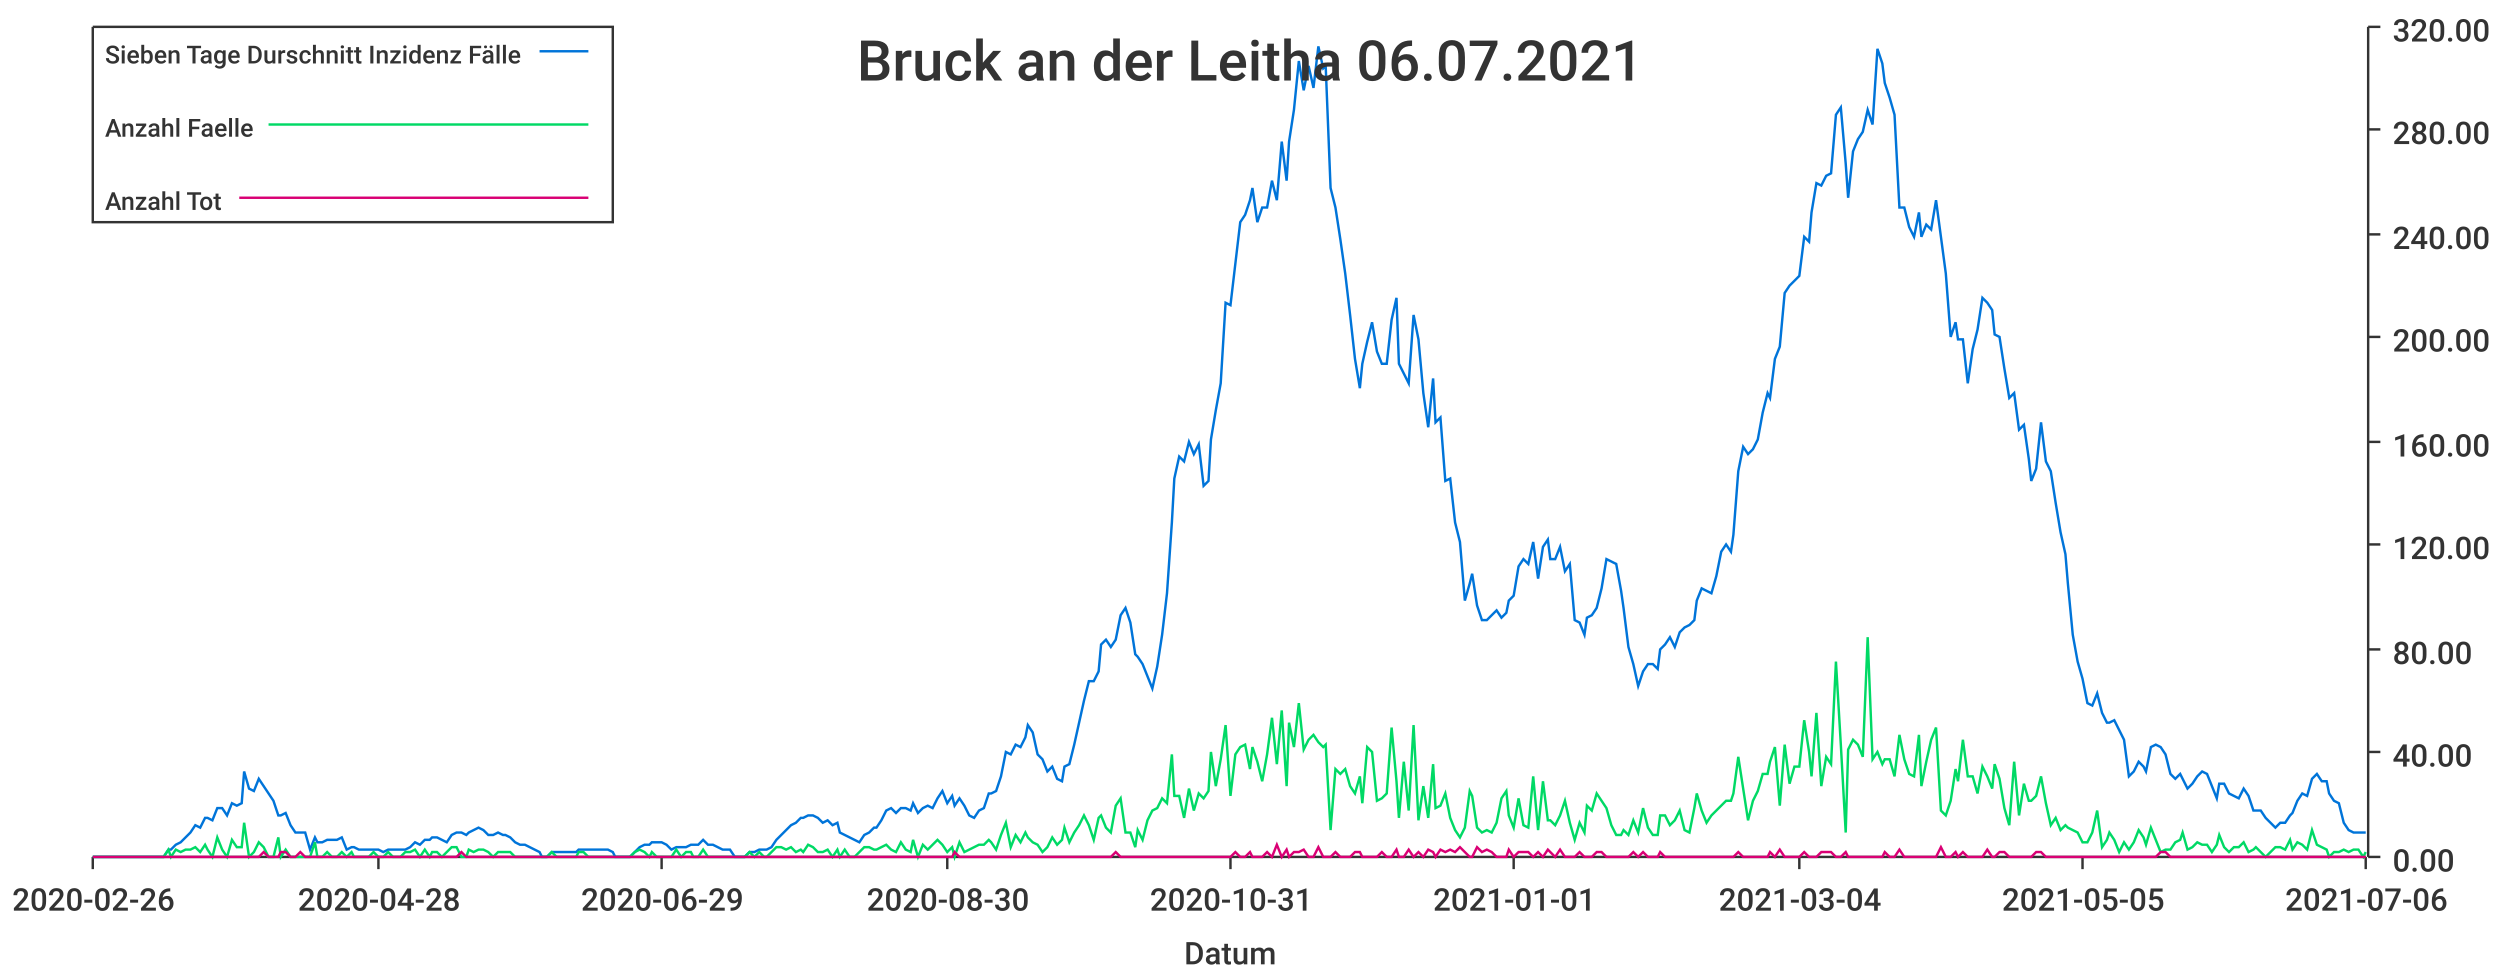
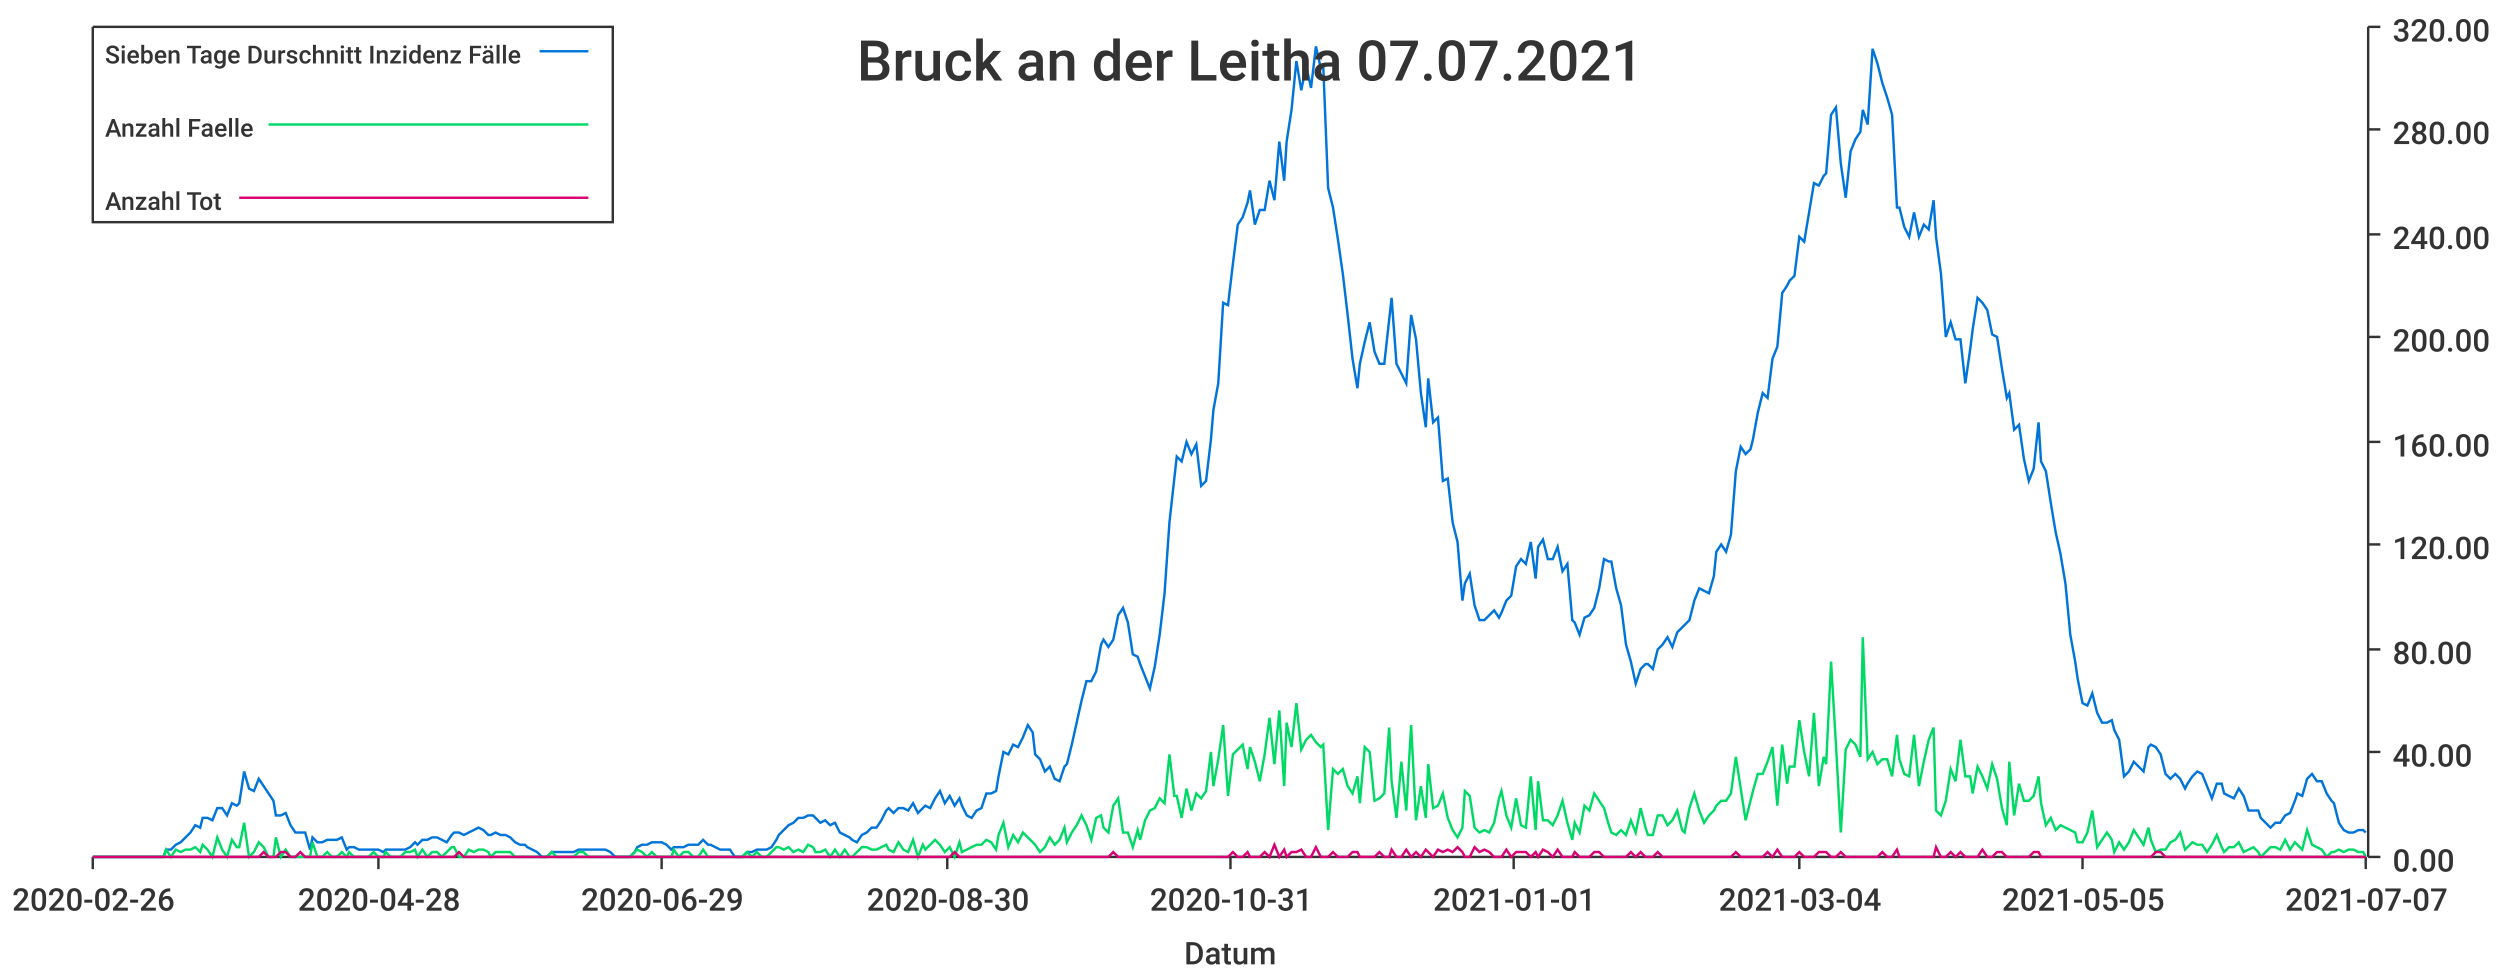
<svg xmlns="http://www.w3.org/2000/svg" width="1024" height="400">\n<path d="M 0 0 L 1024 0 L 1024 400 L 0 400 L 0 0" style="stroke-width:0;stroke:rgba(255,255,255,1.0);fill:rgba(255,255,255,1.0)" />
  <path d="M 38 11 L 969 11 L 969 351 L 38 351 L 38 11" style="stroke-width:0;stroke:rgba(255,255,255,1.0);fill:rgba(255,255,255,1.0)" />
  <path d="M 38 351 L 969 351" style="stroke-width:1;stroke:rgba(51,51,51,1.0);fill:none" />
  <path d="M 38 351 L 38 356" style="stroke-width:1;stroke:rgba(51,51,51,1.0);fill:none" />
  <text x="5" y="373" style="stroke-width:0;stroke:none;fill:rgba(51,51,51,1.0);font-size:12.8px;font-family:'Roboto Medium',sans-serif">2020-02-26</text>
  <path d="M 155 351 L 155 356" style="stroke-width:1;stroke:rgba(51,51,51,1.0);fill:none" />
  <text x="122" y="373" style="stroke-width:0;stroke:none;fill:rgba(51,51,51,1.0);font-size:12.8px;font-family:'Roboto Medium',sans-serif">2020-04-28</text>
  <path d="M 271 351 L 271 356" style="stroke-width:1;stroke:rgba(51,51,51,1.0);fill:none" />
  <text x="238" y="373" style="stroke-width:0;stroke:none;fill:rgba(51,51,51,1.0);font-size:12.8px;font-family:'Roboto Medium',sans-serif">2020-06-29</text>
  <path d="M 388 351 L 388 356" style="stroke-width:1;stroke:rgba(51,51,51,1.0);fill:none" />
  <text x="355" y="373" style="stroke-width:0;stroke:none;fill:rgba(51,51,51,1.0);font-size:12.8px;font-family:'Roboto Medium',sans-serif">2020-08-30</text>
  <path d="M 504 351 L 504 356" style="stroke-width:1;stroke:rgba(51,51,51,1.0);fill:none" />
  <text x="471" y="373" style="stroke-width:0;stroke:none;fill:rgba(51,51,51,1.0);font-size:12.8px;font-family:'Roboto Medium',sans-serif">2020-10-31</text>
  <path d="M 620 351 L 620 356" style="stroke-width:1;stroke:rgba(51,51,51,1.0);fill:none" />
  <text x="587" y="373" style="stroke-width:0;stroke:none;fill:rgba(51,51,51,1.0);font-size:12.8px;font-family:'Roboto Medium',sans-serif">2021-01-01</text>
  <path d="M 737 351 L 737 356" style="stroke-width:1;stroke:rgba(51,51,51,1.0);fill:none" />
  <text x="704" y="373" style="stroke-width:0;stroke:none;fill:rgba(51,51,51,1.0);font-size:12.8px;font-family:'Roboto Medium',sans-serif">2021-03-04</text>
  <path d="M 853 351 L 853 356" style="stroke-width:1;stroke:rgba(51,51,51,1.0);fill:none" />
  <text x="820" y="373" style="stroke-width:0;stroke:none;fill:rgba(51,51,51,1.0);font-size:12.8px;font-family:'Roboto Medium',sans-serif">2021-05-05</text>
  <path d="M 969 351 L 969 356" style="stroke-width:1;stroke:rgba(51,51,51,1.0);fill:none" />
-   <text x="936" y="373" style="stroke-width:0;stroke:none;fill:rgba(51,51,51,1.0);font-size:12.8px;font-family:'Roboto Medium',sans-serif">2021-07-06</text>
+   <text x="936" y="373" style="stroke-width:0;stroke:none;fill:rgba(51,51,51,1.0);font-size:12.8px;font-family:'Roboto Medium',sans-serif">2021-07-07</text>
  <text x="485" y="395" style="stroke-width:0;stroke:none;fill:rgba(51,51,51,1.0);font-size:12.8px;font-family:'Roboto Medium',sans-serif">Datum</text>
  <path d="M 970 351 L 970 11" style="stroke-width:1;stroke:rgba(51,51,51,1.0);fill:none" />
  <path d="M 970 351 L 975 351" style="stroke-width:1;stroke:rgba(51,51,51,1.0);fill:none" />
  <text x="980" y="357" style="stroke-width:0;stroke:none;fill:rgba(51,51,51,1.0);font-size:12.8px;font-family:'Roboto Medium',sans-serif">0.00</text>
  <path d="M 970 308 L 975 308" style="stroke-width:1;stroke:rgba(51,51,51,1.0);fill:none" />
  <text x="980" y="314" style="stroke-width:0;stroke:none;fill:rgba(51,51,51,1.0);font-size:12.8px;font-family:'Roboto Medium',sans-serif">40.00</text>
  <path d="M 970 266 L 975 266" style="stroke-width:1;stroke:rgba(51,51,51,1.0);fill:none" />
  <text x="980" y="272" style="stroke-width:0;stroke:none;fill:rgba(51,51,51,1.0);font-size:12.8px;font-family:'Roboto Medium',sans-serif">80.00</text>
  <path d="M 970 223 L 975 223" style="stroke-width:1;stroke:rgba(51,51,51,1.0);fill:none" />
  <text x="980" y="229" style="stroke-width:0;stroke:none;fill:rgba(51,51,51,1.0);font-size:12.8px;font-family:'Roboto Medium',sans-serif">120.00</text>
  <path d="M 970 181 L 975 181" style="stroke-width:1;stroke:rgba(51,51,51,1.0);fill:none" />
  <text x="980" y="187" style="stroke-width:0;stroke:none;fill:rgba(51,51,51,1.0);font-size:12.8px;font-family:'Roboto Medium',sans-serif">160.00</text>
  <path d="M 970 138 L 975 138" style="stroke-width:1;stroke:rgba(51,51,51,1.0);fill:none" />
  <text x="980" y="144" style="stroke-width:0;stroke:none;fill:rgba(51,51,51,1.0);font-size:12.8px;font-family:'Roboto Medium',sans-serif">200.00</text>
  <path d="M 970 96 L 975 96" style="stroke-width:1;stroke:rgba(51,51,51,1.0);fill:none" />
  <text x="980" y="102" style="stroke-width:0;stroke:none;fill:rgba(51,51,51,1.0);font-size:12.8px;font-family:'Roboto Medium',sans-serif">240.00</text>
  <path d="M 970 53 L 975 53" style="stroke-width:1;stroke:rgba(51,51,51,1.0);fill:none" />
  <text x="980" y="59" style="stroke-width:0;stroke:none;fill:rgba(51,51,51,1.0);font-size:12.8px;font-family:'Roboto Medium',sans-serif">280.00</text>
  <path d="M 970 11 L 975 11" style="stroke-width:1;stroke:rgba(51,51,51,1.0);fill:none" />
  <text x="980" y="17" style="stroke-width:0;stroke:none;fill:rgba(51,51,51,1.0);font-size:12.8px;font-family:'Roboto Medium',sans-serif">320.00</text>
-   <path d="M 38 351 L 40 351 L 42 351 L 44 351 L 46 351 L 48 351 L 50 351 L 52 351 L 54 351 L 55 351 L 57 351 L 59 351 L 61 351 L 63 351 L 65 351 L 67 351 L 69 348 L 70 348 L 72 346 L 74 345 L 76 343 L 78 341 L 80 338 L 82 339 L 84 335 L 85 335 L 87 336 L 89 331 L 91 331 L 93 334 L 95 329 L 97 330 L 99 329 L 100 316 L 102 323 L 104 324 L 106 319 L 108 322 L 110 325 L 112 328 L 114 334 L 115 334 L 117 333 L 119 338 L 121 341 L 123 341 L 125 341 L 127 348 L 129 343 L 130 345 L 132 345 L 134 344 L 136 344 L 138 344 L 140 343 L 142 348 L 144 347 L 145 347 L 147 348 L 149 348 L 151 348 L 153 348 L 155 348 L 157 349 L 159 348 L 161 348 L 162 348 L 164 348 L 166 348 L 168 347 L 170 345 L 172 346 L 174 344 L 176 344 L 177 343 L 179 343 L 181 344 L 183 345 L 185 342 L 187 341 L 189 341 L 191 342 L 192 341 L 194 340 L 196 339 L 198 340 L 200 342 L 202 342 L 204 341 L 206 342 L 207 342 L 209 343 L 211 345 L 213 346 L 215 346 L 217 347 L 219 348 L 221 349 L 222 351 L 224 351 L 226 349 L 228 349 L 230 349 L 232 349 L 234 349 L 236 349 L 237 348 L 239 348 L 241 348 L 243 348 L 245 348 L 247 348 L 249 348 L 251 349 L 252 351 L 254 351 L 256 351 L 258 351 L 260 349 L 262 347 L 264 346 L 266 346 L 267 345 L 269 345 L 271 345 L 273 346 L 275 348 L 277 347 L 279 347 L 281 347 L 283 346 L 284 346 L 286 346 L 288 344 L 290 346 L 292 346 L 294 347 L 296 348 L 298 348 L 299 348 L 301 351 L 303 351 L 305 351 L 307 349 L 309 349 L 311 348 L 313 348 L 314 348 L 316 347 L 318 344 L 320 342 L 322 340 L 324 338 L 326 337 L 328 335 L 329 335 L 331 334 L 333 334 L 335 335 L 337 337 L 339 336 L 341 338 L 343 337 L 344 341 L 346 342 L 348 343 L 350 344 L 352 345 L 354 342 L 356 341 L 358 339 L 359 339 L 361 336 L 363 332 L 365 331 L 367 333 L 369 331 L 371 331 L 373 332 L 374 329 L 376 333 L 378 331 L 380 330 L 382 331 L 384 327 L 386 324 L 388 329 L 390 326 L 391 330 L 393 327 L 395 330 L 397 334 L 399 335 L 401 332 L 403 331 L 405 325 L 406 325 L 408 324 L 410 318 L 412 308 L 414 309 L 416 305 L 418 306 L 420 302 L 421 297 L 423 300 L 425 309 L 427 311 L 429 316 L 431 314 L 433 319 L 435 320 L 436 314 L 438 313 L 440 305 L 442 296 L 444 287 L 446 279 L 448 279 L 450 275 L 451 264 L 453 262 L 455 265 L 457 262 L 459 252 L 461 249 L 463 255 L 465 268 L 466 269 L 468 272 L 470 277 L 472 282 L 474 273 L 476 260 L 478 243 L 480 214 L 481 196 L 483 187 L 485 189 L 487 181 L 489 186 L 491 182 L 493 199 L 495 197 L 496 180 L 498 168 L 500 157 L 502 124 L 504 125 L 506 108 L 508 91 L 510 88 L 512 82 L 513 77 L 515 91 L 517 85 L 519 85 L 521 74 L 523 82 L 525 58 L 527 74 L 528 58 L 530 45 L 532 25 L 534 37 L 536 27 L 538 36 L 540 19 L 542 28 L 543 27 L 545 77 L 547 85 L 549 98 L 551 112 L 553 129 L 555 147 L 557 159 L 558 149 L 560 140 L 562 132 L 564 144 L 566 149 L 568 149 L 570 131 L 572 122 L 573 149 L 575 153 L 577 157 L 579 129 L 581 139 L 583 161 L 585 175 L 587 155 L 588 173 L 590 171 L 592 197 L 594 196 L 596 214 L 598 222 L 600 246 L 602 239 L 603 235 L 605 248 L 607 254 L 609 254 L 611 252 L 613 250 L 615 253 L 617 251 L 618 246 L 620 244 L 622 232 L 624 229 L 626 231 L 628 222 L 630 237 L 632 224 L 634 221 L 635 229 L 637 229 L 639 224 L 641 234 L 643 231 L 645 254 L 647 255 L 649 260 L 650 253 L 652 252 L 654 249 L 656 241 L 658 229 L 660 230 L 662 231 L 664 242 L 665 249 L 667 265 L 669 272 L 671 281 L 673 275 L 675 272 L 677 272 L 679 274 L 680 266 L 682 264 L 684 261 L 686 265 L 688 259 L 690 257 L 692 256 L 694 254 L 695 246 L 697 241 L 699 242 L 701 243 L 703 236 L 705 226 L 707 223 L 709 226 L 710 219 L 712 193 L 714 183 L 716 186 L 718 184 L 720 180 L 722 169 L 724 161 L 725 163 L 727 147 L 729 142 L 731 120 L 733 117 L 735 115 L 737 113 L 739 97 L 741 99 L 742 87 L 744 75 L 746 76 L 748 72 L 750 71 L 752 47 L 754 44 L 756 67 L 757 81 L 759 62 L 761 57 L 763 54 L 765 45 L 767 51 L 769 20 L 771 26 L 772 34 L 774 40 L 776 47 L 778 85 L 780 85 L 782 93 L 784 97 L 786 87 L 787 97 L 789 92 L 791 94 L 793 82 L 795 97 L 797 112 L 799 138 L 801 132 L 802 139 L 804 139 L 806 157 L 808 143 L 810 135 L 812 122 L 814 124 L 816 127 L 817 137 L 819 138 L 821 151 L 823 163 L 825 161 L 827 176 L 829 174 L 831 188 L 832 197 L 834 192 L 836 173 L 838 189 L 840 193 L 842 206 L 844 218 L 846 227 L 847 239 L 849 260 L 851 271 L 853 278 L 855 288 L 857 289 L 859 284 L 861 292 L 863 296 L 864 296 L 866 295 L 868 299 L 870 303 L 872 318 L 874 316 L 876 312 L 878 314 L 879 316 L 881 306 L 883 305 L 885 306 L 887 309 L 889 317 L 891 319 L 893 317 L 894 319 L 896 323 L 898 321 L 900 318 L 902 316 L 904 317 L 906 322 L 908 327 L 909 321 L 911 321 L 913 325 L 915 326 L 917 327 L 919 323 L 921 326 L 923 332 L 924 332 L 926 332 L 928 335 L 930 337 L 932 339 L 934 337 L 936 337 L 938 334 L 939 333 L 941 328 L 943 325 L 945 326 L 947 319 L 949 317 L 951 320 L 953 320 L 954 325 L 956 328 L 958 329 L 960 337 L 962 340 L 964 341 L 966 341 L 968 341 L 969 341" style="stroke-width:1;stroke:rgba(0,116,217,1.0);fill:none" />
-   <path d="M 38 351 L 40 351 L 42 351 L 44 351 L 46 351 L 48 351 L 50 351 L 52 351 L 54 351 L 55 351 L 57 351 L 59 351 L 61 351 L 63 351 L 65 351 L 67 351 L 69 348 L 70 351 L 72 348 L 74 349 L 76 348 L 78 348 L 80 347 L 82 349 L 84 346 L 85 348 L 87 351 L 89 343 L 91 348 L 93 351 L 95 344 L 97 347 L 99 347 L 100 337 L 102 351 L 104 349 L 106 345 L 108 347 L 110 351 L 112 351 L 114 343 L 115 351 L 117 348 L 119 351 L 121 351 L 123 351 L 125 351 L 127 351 L 129 345 L 130 351 L 132 351 L 134 349 L 136 351 L 138 351 L 140 349 L 142 351 L 144 349 L 145 351 L 147 351 L 149 351 L 151 351 L 153 349 L 155 351 L 157 351 L 159 349 L 161 351 L 162 351 L 164 351 L 166 349 L 168 349 L 170 348 L 172 351 L 174 348 L 176 351 L 177 349 L 179 349 L 181 351 L 183 349 L 185 347 L 187 347 L 189 351 L 191 351 L 192 348 L 194 349 L 196 348 L 198 348 L 200 349 L 202 351 L 204 349 L 206 349 L 207 349 L 209 349 L 211 351 L 213 351 L 215 351 L 217 351 L 219 351 L 221 351 L 222 351 L 224 351 L 226 349 L 228 351 L 230 351 L 232 351 L 234 351 L 236 351 L 237 349 L 239 349 L 241 351 L 243 351 L 245 351 L 247 351 L 249 351 L 251 351 L 252 351 L 254 351 L 256 351 L 258 351 L 260 349 L 262 348 L 264 349 L 266 351 L 267 349 L 269 351 L 271 351 L 273 351 L 275 351 L 277 348 L 279 351 L 281 349 L 283 349 L 284 351 L 286 351 L 288 348 L 290 351 L 292 351 L 294 351 L 296 351 L 298 351 L 299 351 L 301 351 L 303 351 L 305 351 L 307 349 L 309 351 L 311 349 L 313 351 L 314 351 L 316 349 L 318 347 L 320 347 L 322 348 L 324 347 L 326 349 L 328 348 L 329 349 L 331 346 L 333 347 L 335 349 L 337 349 L 339 348 L 341 351 L 343 348 L 344 351 L 346 348 L 348 351 L 350 351 L 352 349 L 354 347 L 356 347 L 358 348 L 359 348 L 361 347 L 363 346 L 365 348 L 367 349 L 369 345 L 371 348 L 373 349 L 374 344 L 376 351 L 378 346 L 380 348 L 382 346 L 384 344 L 386 346 L 388 349 L 390 347 L 391 351 L 393 345 L 395 349 L 397 348 L 399 347 L 401 346 L 403 346 L 405 344 L 406 345 L 408 348 L 410 342 L 412 337 L 414 347 L 416 342 L 418 345 L 420 341 L 421 343 L 423 345 L 425 346 L 427 349 L 429 347 L 431 343 L 433 346 L 435 344 L 436 339 L 438 345 L 440 341 L 442 338 L 444 334 L 446 338 L 448 344 L 450 335 L 451 334 L 453 339 L 455 341 L 457 330 L 459 327 L 461 341 L 463 341 L 465 347 L 466 340 L 468 344 L 470 336 L 472 332 L 474 331 L 476 327 L 478 329 L 480 309 L 481 326 L 483 326 L 485 335 L 487 323 L 489 332 L 491 325 L 493 327 L 495 324 L 496 308 L 498 322 L 500 311 L 502 297 L 504 326 L 506 309 L 508 306 L 510 305 L 512 315 L 513 306 L 515 312 L 517 320 L 519 309 L 521 294 L 523 313 L 525 291 L 527 322 L 528 296 L 530 306 L 532 288 L 534 307 L 536 303 L 538 301 L 540 304 L 542 306 L 543 305 L 545 340 L 547 315 L 549 317 L 551 315 L 553 322 L 555 325 L 557 318 L 558 329 L 560 306 L 562 308 L 564 328 L 566 327 L 568 325 L 570 298 L 572 320 L 573 335 L 575 312 L 577 332 L 579 297 L 581 336 L 583 322 L 585 335 L 587 313 L 588 331 L 590 330 L 592 325 L 594 335 L 596 340 L 598 343 L 600 339 L 602 324 L 603 326 L 605 339 L 607 341 L 609 340 L 611 341 L 613 337 L 615 327 L 617 324 L 618 334 L 620 339 L 622 327 L 624 338 L 626 339 L 628 318 L 630 340 L 632 320 L 634 336 L 635 336 L 637 338 L 639 334 L 641 328 L 643 337 L 645 344 L 647 337 L 649 341 L 650 330 L 652 332 L 654 325 L 656 328 L 658 331 L 660 338 L 662 342 L 664 342 L 665 340 L 667 342 L 669 336 L 671 341 L 673 331 L 675 339 L 677 342 L 679 342 L 680 334 L 682 334 L 684 338 L 686 336 L 688 332 L 690 340 L 692 341 L 694 331 L 695 325 L 697 332 L 699 337 L 701 334 L 703 332 L 705 330 L 707 328 L 709 328 L 710 325 L 712 310 L 714 323 L 716 336 L 718 328 L 720 324 L 722 317 L 724 317 L 725 312 L 727 306 L 729 330 L 731 305 L 733 321 L 735 314 L 737 314 L 739 295 L 741 308 L 742 318 L 744 292 L 746 322 L 748 310 L 750 313 L 752 271 L 754 305 L 756 341 L 757 307 L 759 303 L 761 305 L 763 310 L 765 261 L 767 311 L 769 308 L 771 313 L 772 311 L 774 311 L 776 318 L 778 301 L 780 311 L 782 317 L 784 318 L 786 301 L 787 322 L 789 312 L 791 303 L 793 298 L 795 332 L 797 334 L 799 328 L 801 315 L 802 320 L 804 303 L 806 318 L 808 318 L 810 325 L 812 314 L 814 318 L 816 323 L 817 313 L 819 319 L 821 331 L 823 338 L 825 312 L 827 334 L 829 321 L 831 328 L 832 328 L 834 326 L 836 318 L 838 329 L 840 338 L 842 335 L 844 340 L 846 338 L 847 339 L 849 340 L 851 341 L 853 345 L 855 345 L 857 341 L 859 332 L 861 347 L 863 344 L 864 341 L 866 344 L 868 349 L 870 345 L 872 348 L 874 345 L 876 340 L 878 343 L 879 346 L 881 339 L 883 344 L 885 349 L 887 348 L 889 348 L 891 345 L 893 344 L 894 341 L 896 348 L 898 347 L 900 345 L 902 346 L 904 346 L 906 349 L 908 346 L 909 342 L 911 347 L 913 349 L 915 347 L 917 347 L 919 345 L 921 349 L 923 348 L 924 347 L 926 349 L 928 351 L 930 349 L 932 347 L 934 347 L 936 348 L 938 344 L 939 348 L 941 345 L 943 346 L 945 348 L 947 340 L 949 346 L 951 347 L 953 348 L 954 351 L 956 349 L 958 349 L 960 348 L 962 349 L 964 348 L 966 348 L 968 351 L 969 349" style="stroke-width:1;stroke:rgba(0,217,101,1.0);fill:none" />
-   <path d="M 38 351 L 40 351 L 42 351 L 44 351 L 46 351 L 48 351 L 50 351 L 52 351 L 54 351 L 55 351 L 57 351 L 59 351 L 61 351 L 63 351 L 65 351 L 67 351 L 69 351 L 70 351 L 72 351 L 74 351 L 76 351 L 78 351 L 80 351 L 82 351 L 84 351 L 85 351 L 87 351 L 89 351 L 91 351 L 93 351 L 95 351 L 97 351 L 99 351 L 100 351 L 102 351 L 104 351 L 106 351 L 108 349 L 110 351 L 112 351 L 114 351 L 115 349 L 117 349 L 119 351 L 121 351 L 123 349 L 125 351 L 127 351 L 129 351 L 130 351 L 132 351 L 134 351 L 136 351 L 138 351 L 140 351 L 142 351 L 144 351 L 145 351 L 147 351 L 149 351 L 151 351 L 153 351 L 155 351 L 157 351 L 159 351 L 161 351 L 162 351 L 164 351 L 166 351 L 168 351 L 170 351 L 172 351 L 174 351 L 176 351 L 177 351 L 179 351 L 181 351 L 183 351 L 185 351 L 187 351 L 189 349 L 191 351 L 192 351 L 194 351 L 196 351 L 198 351 L 200 351 L 202 351 L 204 351 L 206 351 L 207 351 L 209 351 L 211 351 L 213 351 L 215 351 L 217 351 L 219 351 L 221 351 L 222 351 L 224 351 L 226 351 L 228 351 L 230 351 L 232 351 L 234 351 L 236 351 L 237 351 L 239 351 L 241 351 L 243 351 L 245 351 L 247 351 L 249 351 L 251 351 L 252 351 L 254 351 L 256 351 L 258 351 L 260 351 L 262 351 L 264 351 L 266 351 L 267 351 L 269 351 L 271 351 L 273 351 L 275 351 L 277 351 L 279 351 L 281 351 L 283 351 L 284 351 L 286 351 L 288 351 L 290 351 L 292 351 L 294 351 L 296 351 L 298 351 L 299 351 L 301 351 L 303 351 L 305 351 L 307 351 L 309 351 L 311 351 L 313 351 L 314 351 L 316 351 L 318 351 L 320 351 L 322 351 L 324 351 L 326 351 L 328 351 L 329 351 L 331 351 L 333 351 L 335 351 L 337 351 L 339 351 L 341 351 L 343 351 L 344 351 L 346 351 L 348 351 L 350 351 L 352 351 L 354 351 L 356 351 L 358 351 L 359 351 L 361 351 L 363 351 L 365 351 L 367 351 L 369 351 L 371 351 L 373 351 L 374 351 L 376 351 L 378 351 L 380 351 L 382 351 L 384 351 L 386 351 L 388 351 L 390 351 L 391 349 L 393 351 L 395 351 L 397 351 L 399 351 L 401 351 L 403 351 L 405 351 L 406 351 L 408 351 L 410 351 L 412 351 L 414 351 L 416 351 L 418 351 L 420 351 L 421 351 L 423 351 L 425 351 L 427 351 L 429 351 L 431 351 L 433 351 L 435 351 L 436 351 L 438 351 L 440 351 L 442 351 L 444 351 L 446 351 L 448 351 L 450 351 L 451 351 L 453 351 L 455 351 L 457 349 L 459 351 L 461 351 L 463 351 L 465 351 L 466 351 L 468 351 L 470 351 L 472 351 L 474 351 L 476 351 L 478 351 L 480 351 L 481 351 L 483 351 L 485 351 L 487 351 L 489 351 L 491 351 L 493 351 L 495 351 L 496 351 L 498 351 L 500 351 L 502 351 L 504 351 L 506 349 L 508 351 L 510 351 L 512 349 L 513 351 L 515 351 L 517 351 L 519 349 L 521 351 L 523 346 L 525 351 L 527 348 L 528 351 L 530 349 L 532 349 L 534 348 L 536 351 L 538 351 L 540 347 L 542 351 L 543 351 L 545 351 L 547 349 L 549 351 L 551 351 L 553 351 L 555 349 L 557 349 L 558 351 L 560 351 L 562 351 L 564 351 L 566 349 L 568 351 L 570 351 L 572 348 L 573 351 L 575 351 L 577 348 L 579 351 L 581 349 L 583 351 L 585 348 L 587 349 L 588 351 L 590 348 L 592 349 L 594 348 L 596 349 L 598 347 L 600 349 L 602 351 L 603 351 L 605 347 L 607 349 L 609 348 L 611 349 L 613 351 L 615 351 L 617 351 L 618 348 L 620 351 L 622 349 L 624 349 L 626 349 L 628 351 L 630 349 L 632 351 L 634 348 L 635 349 L 637 351 L 639 348 L 641 351 L 643 351 L 645 351 L 647 349 L 649 351 L 650 351 L 652 351 L 654 349 L 656 349 L 658 351 L 660 351 L 662 351 L 664 351 L 665 351 L 667 351 L 669 349 L 671 351 L 673 349 L 675 351 L 677 351 L 679 351 L 680 349 L 682 351 L 684 351 L 686 351 L 688 351 L 690 351 L 692 351 L 694 351 L 695 351 L 697 351 L 699 351 L 701 351 L 703 351 L 705 351 L 707 351 L 709 351 L 710 351 L 712 349 L 714 351 L 716 351 L 718 351 L 720 351 L 722 351 L 724 351 L 725 349 L 727 351 L 729 348 L 731 351 L 733 351 L 735 351 L 737 351 L 739 349 L 741 351 L 742 351 L 744 351 L 746 349 L 748 349 L 750 349 L 752 351 L 754 351 L 756 349 L 757 351 L 759 351 L 761 351 L 763 351 L 765 351 L 767 351 L 769 351 L 771 351 L 772 349 L 774 351 L 776 351 L 778 348 L 780 351 L 782 351 L 784 351 L 786 351 L 787 351 L 789 351 L 791 351 L 793 351 L 795 347 L 797 351 L 799 351 L 801 349 L 802 351 L 804 349 L 806 351 L 808 351 L 810 351 L 812 351 L 814 348 L 816 351 L 817 351 L 819 349 L 821 349 L 823 351 L 825 351 L 827 351 L 829 351 L 831 351 L 832 351 L 834 349 L 836 349 L 838 351 L 840 351 L 842 351 L 844 351 L 846 351 L 847 351 L 849 351 L 851 351 L 853 351 L 855 351 L 857 351 L 859 351 L 861 351 L 863 351 L 864 351 L 866 351 L 868 351 L 870 351 L 872 351 L 874 351 L 876 351 L 878 351 L 879 351 L 881 351 L 883 351 L 885 349 L 887 349 L 889 351 L 891 351 L 893 351 L 894 351 L 896 351 L 898 351 L 900 351 L 902 351 L 904 351 L 906 351 L 908 351 L 909 351 L 911 351 L 913 351 L 915 351 L 917 351 L 919 351 L 921 351 L 923 351 L 924 351 L 926 351 L 928 351 L 930 351 L 932 351 L 934 351 L 936 351 L 938 351 L 939 351 L 941 351 L 943 351 L 945 351 L 947 351 L 949 351 L 951 351 L 953 351 L 954 351 L 956 351 L 958 351 L 960 351 L 962 351 L 964 351 L 966 351 L 968 351 L 969 351" style="stroke-width:1;stroke:rgba(217,0,116,1.0);fill:none" />
-   <text x="351" y="33" style="stroke-width:0;stroke:none;fill:rgba(51,51,51,1.0);font-size:23.0px;font-family:'Roboto Medium',sans-serif">Bruck an der Leitha 06.07.2021</text>
+   <path d="M 38 351 L 40 351 L 42 351 L 44 351 L 46 351 L 48 351 L 50 351 L 52 351 L 53 351 L 55 351 L 57 351 L 59 351 L 61 351 L 63 351 L 65 351 L 67 351 L 68 348 L 70 348 L 72 346 L 74 345 L 76 343 L 78 341 L 80 338 L 82 339 L 83 335 L 85 335 L 87 336 L 89 331 L 91 331 L 93 334 L 95 329 L 97 330 L 98 329 L 100 316 L 102 323 L 104 324 L 106 319 L 108 322 L 110 325 L 112 328 L 113 334 L 115 334 L 117 333 L 119 338 L 121 341 L 123 341 L 125 341 L 127 348 L 128 343 L 130 345 L 132 345 L 134 344 L 136 344 L 138 344 L 140 343 L 142 348 L 143 347 L 145 347 L 147 348 L 149 348 L 151 348 L 153 348 L 155 348 L 157 349 L 158 348 L 160 348 L 162 348 L 164 348 L 166 348 L 168 347 L 170 345 L 171 346 L 173 344 L 175 344 L 177 343 L 179 343 L 181 344 L 183 345 L 185 342 L 186 341 L 188 341 L 190 342 L 192 341 L 194 340 L 196 339 L 198 340 L 200 342 L 201 342 L 203 341 L 205 342 L 207 342 L 209 343 L 211 345 L 213 346 L 215 346 L 216 347 L 218 348 L 220 349 L 222 351 L 224 351 L 226 349 L 228 349 L 230 349 L 231 349 L 233 349 L 235 349 L 237 348 L 239 348 L 241 348 L 243 348 L 245 348 L 246 348 L 248 348 L 250 349 L 252 351 L 254 351 L 256 351 L 258 351 L 260 349 L 261 347 L 263 346 L 265 346 L 267 345 L 269 345 L 271 345 L 273 346 L 275 348 L 276 347 L 278 347 L 280 347 L 282 346 L 284 346 L 286 346 L 288 344 L 290 346 L 291 346 L 293 347 L 295 348 L 297 348 L 299 348 L 301 351 L 303 351 L 304 351 L 306 349 L 308 349 L 310 348 L 312 348 L 314 348 L 316 347 L 318 344 L 319 342 L 321 340 L 323 338 L 325 337 L 327 335 L 329 335 L 331 334 L 333 334 L 334 335 L 336 337 L 338 336 L 340 338 L 342 337 L 344 341 L 346 342 L 348 343 L 349 344 L 351 345 L 353 342 L 355 341 L 357 339 L 359 339 L 361 336 L 363 332 L 364 331 L 366 333 L 368 331 L 370 331 L 372 332 L 374 329 L 376 333 L 378 331 L 379 330 L 381 331 L 383 327 L 385 324 L 387 329 L 389 326 L 391 330 L 393 327 L 394 330 L 396 334 L 398 335 L 400 332 L 402 331 L 404 325 L 406 325 L 408 324 L 409 318 L 411 308 L 413 309 L 415 305 L 417 306 L 419 302 L 421 297 L 423 300 L 424 309 L 426 311 L 428 316 L 430 314 L 432 319 L 434 320 L 436 314 L 437 313 L 439 305 L 441 296 L 443 287 L 445 279 L 447 279 L 449 275 L 451 264 L 452 262 L 454 265 L 456 262 L 458 252 L 460 249 L 462 255 L 464 268 L 466 269 L 467 272 L 469 277 L 471 282 L 473 273 L 475 260 L 477 243 L 479 214 L 481 196 L 482 187 L 484 189 L 486 181 L 488 186 L 490 182 L 492 199 L 494 197 L 496 180 L 497 168 L 499 157 L 501 124 L 503 125 L 505 108 L 507 92 L 509 89 L 511 83 L 512 78 L 514 92 L 516 86 L 518 86 L 520 74 L 522 82 L 524 58 L 526 74 L 527 58 L 529 45 L 531 25 L 533 37 L 535 27 L 537 36 L 539 19 L 541 28 L 542 27 L 544 77 L 546 85 L 548 98 L 550 112 L 552 129 L 554 147 L 556 159 L 557 149 L 559 140 L 561 132 L 563 144 L 565 149 L 567 149 L 569 131 L 570 122 L 572 149 L 574 153 L 576 157 L 578 129 L 580 139 L 582 161 L 584 175 L 585 155 L 587 173 L 589 171 L 591 197 L 593 196 L 595 214 L 597 222 L 599 246 L 600 239 L 602 235 L 604 248 L 606 254 L 608 254 L 610 252 L 612 250 L 614 253 L 615 251 L 617 246 L 619 244 L 621 232 L 623 229 L 625 231 L 627 222 L 629 237 L 630 224 L 632 221 L 634 229 L 636 229 L 638 224 L 640 234 L 642 231 L 644 254 L 645 255 L 647 260 L 649 253 L 651 252 L 653 249 L 655 241 L 657 229 L 659 230 L 660 230 L 662 241 L 664 248 L 666 264 L 668 271 L 670 280 L 672 274 L 674 272 L 675 272 L 677 274 L 679 266 L 681 264 L 683 261 L 685 265 L 687 259 L 689 257 L 690 256 L 692 254 L 694 246 L 696 241 L 698 242 L 700 243 L 702 236 L 703 226 L 705 223 L 707 226 L 709 219 L 711 193 L 713 183 L 715 186 L 717 184 L 718 180 L 720 169 L 722 161 L 724 163 L 726 147 L 728 142 L 730 120 L 732 117 L 733 115 L 735 113 L 737 97 L 739 99 L 741 87 L 743 75 L 745 76 L 747 72 L 748 71 L 750 47 L 752 44 L 754 67 L 756 81 L 758 62 L 760 57 L 762 54 L 763 45 L 765 51 L 767 20 L 769 26 L 771 34 L 773 40 L 775 47 L 777 85 L 778 85 L 780 93 L 782 97 L 784 87 L 786 97 L 788 92 L 790 94 L 792 82 L 793 97 L 795 112 L 797 138 L 799 132 L 801 139 L 803 139 L 805 157 L 807 143 L 808 135 L 810 122 L 812 124 L 814 127 L 816 137 L 818 138 L 820 151 L 822 163 L 823 161 L 825 176 L 827 174 L 829 188 L 831 197 L 833 192 L 835 173 L 836 189 L 838 193 L 840 206 L 842 218 L 844 227 L 846 239 L 848 260 L 850 271 L 851 278 L 853 288 L 855 289 L 857 284 L 859 292 L 861 296 L 863 296 L 865 295 L 866 299 L 868 303 L 870 318 L 872 316 L 874 312 L 876 314 L 878 316 L 880 306 L 881 305 L 883 306 L 885 309 L 887 317 L 889 319 L 891 317 L 893 319 L 895 323 L 896 321 L 898 318 L 900 316 L 902 317 L 904 322 L 906 327 L 908 321 L 910 321 L 911 325 L 913 326 L 915 327 L 917 323 L 919 326 L 921 332 L 923 332 L 925 332 L 926 335 L 928 337 L 930 339 L 932 337 L 934 337 L 936 334 L 938 333 L 940 328 L 941 325 L 943 326 L 945 319 L 947 317 L 949 320 L 951 320 L 953 325 L 955 328 L 956 329 L 958 337 L 960 340 L 962 341 L 964 341 L 966 340 L 968 340 L 969 341" style="stroke-width:1;stroke:rgba(0,116,217,1.0);fill:none" />
+   <path d="M 38 351 L 40 351 L 42 351 L 44 351 L 46 351 L 48 351 L 50 351 L 52 351 L 53 351 L 55 351 L 57 351 L 59 351 L 61 351 L 63 351 L 65 351 L 67 351 L 68 348 L 70 351 L 72 348 L 74 349 L 76 348 L 78 348 L 80 347 L 82 349 L 83 346 L 85 348 L 87 351 L 89 343 L 91 348 L 93 351 L 95 344 L 97 347 L 98 347 L 100 337 L 102 351 L 104 349 L 106 345 L 108 347 L 110 351 L 112 351 L 113 343 L 115 351 L 117 348 L 119 351 L 121 351 L 123 351 L 125 351 L 127 351 L 128 345 L 130 351 L 132 351 L 134 349 L 136 351 L 138 351 L 140 349 L 142 351 L 143 349 L 145 351 L 147 351 L 149 351 L 151 351 L 153 349 L 155 351 L 157 351 L 158 349 L 160 351 L 162 351 L 164 351 L 166 349 L 168 349 L 170 348 L 171 351 L 173 348 L 175 351 L 177 349 L 179 349 L 181 351 L 183 349 L 185 347 L 186 347 L 188 351 L 190 351 L 192 348 L 194 349 L 196 348 L 198 348 L 200 349 L 201 351 L 203 349 L 205 349 L 207 349 L 209 349 L 211 351 L 213 351 L 215 351 L 216 351 L 218 351 L 220 351 L 222 351 L 224 351 L 226 349 L 228 351 L 230 351 L 231 351 L 233 351 L 235 351 L 237 349 L 239 349 L 241 351 L 243 351 L 245 351 L 246 351 L 248 351 L 250 351 L 252 351 L 254 351 L 256 351 L 258 351 L 260 349 L 261 348 L 263 349 L 265 351 L 267 349 L 269 351 L 271 351 L 273 351 L 275 351 L 276 348 L 278 351 L 280 349 L 282 349 L 284 351 L 286 351 L 288 348 L 290 351 L 291 351 L 293 351 L 295 351 L 297 351 L 299 351 L 301 351 L 303 351 L 304 351 L 306 349 L 308 351 L 310 349 L 312 351 L 314 351 L 316 349 L 318 347 L 319 347 L 321 348 L 323 347 L 325 349 L 327 348 L 329 349 L 331 346 L 333 347 L 334 349 L 336 349 L 338 348 L 340 351 L 342 348 L 344 351 L 346 348 L 348 351 L 349 351 L 351 349 L 353 347 L 355 347 L 357 348 L 359 348 L 361 347 L 363 346 L 364 348 L 366 349 L 368 345 L 370 348 L 372 349 L 374 344 L 376 351 L 378 346 L 379 348 L 381 346 L 383 344 L 385 346 L 387 349 L 389 347 L 391 351 L 393 345 L 394 349 L 396 348 L 398 347 L 400 346 L 402 346 L 404 344 L 406 345 L 408 348 L 409 342 L 411 337 L 413 347 L 415 342 L 417 345 L 419 341 L 421 343 L 423 345 L 424 346 L 426 349 L 428 347 L 430 343 L 432 346 L 434 344 L 436 339 L 437 345 L 439 341 L 441 338 L 443 334 L 445 338 L 447 344 L 449 335 L 451 334 L 452 339 L 454 341 L 456 330 L 458 327 L 460 341 L 462 341 L 464 347 L 466 340 L 467 344 L 469 336 L 471 332 L 473 331 L 475 327 L 477 329 L 479 309 L 481 326 L 482 326 L 484 335 L 486 323 L 488 332 L 490 325 L 492 327 L 494 324 L 496 308 L 497 322 L 499 311 L 501 297 L 503 326 L 505 309 L 507 307 L 509 305 L 511 315 L 512 306 L 514 312 L 516 320 L 518 309 L 520 294 L 522 313 L 524 291 L 526 322 L 527 296 L 529 306 L 531 288 L 533 307 L 535 303 L 537 301 L 539 304 L 541 306 L 542 305 L 544 340 L 546 315 L 548 317 L 550 315 L 552 322 L 554 325 L 556 318 L 557 329 L 559 306 L 561 308 L 563 328 L 565 327 L 567 325 L 569 298 L 570 320 L 572 335 L 574 312 L 576 332 L 578 297 L 580 336 L 582 322 L 584 335 L 585 313 L 587 331 L 589 330 L 591 325 L 593 335 L 595 340 L 597 343 L 599 339 L 600 324 L 602 326 L 604 339 L 606 341 L 608 340 L 610 341 L 612 337 L 614 327 L 615 324 L 617 334 L 619 339 L 621 327 L 623 338 L 625 339 L 627 318 L 629 340 L 630 320 L 632 336 L 634 336 L 636 338 L 638 334 L 640 328 L 642 337 L 644 344 L 645 337 L 647 341 L 649 330 L 651 332 L 653 325 L 655 328 L 657 331 L 659 338 L 660 341 L 662 342 L 664 340 L 666 342 L 668 336 L 670 341 L 672 331 L 674 339 L 675 342 L 677 342 L 679 334 L 681 334 L 683 338 L 685 336 L 687 332 L 689 340 L 690 341 L 692 331 L 694 325 L 696 332 L 698 337 L 700 334 L 702 332 L 703 330 L 705 328 L 707 328 L 709 325 L 711 310 L 713 323 L 715 336 L 717 328 L 718 324 L 720 317 L 722 317 L 724 312 L 726 306 L 728 330 L 730 305 L 732 321 L 733 314 L 735 314 L 737 295 L 739 308 L 741 318 L 743 292 L 745 322 L 747 310 L 748 313 L 750 271 L 752 305 L 754 341 L 756 307 L 758 303 L 760 305 L 762 310 L 763 261 L 765 311 L 767 308 L 769 313 L 771 311 L 773 311 L 775 318 L 777 301 L 778 311 L 780 317 L 782 318 L 784 301 L 786 322 L 788 312 L 790 303 L 792 298 L 793 332 L 795 334 L 797 328 L 799 315 L 801 320 L 803 303 L 805 318 L 807 318 L 808 325 L 810 314 L 812 318 L 814 323 L 816 313 L 818 319 L 820 331 L 822 338 L 823 312 L 825 334 L 827 321 L 829 328 L 831 328 L 833 326 L 835 318 L 836 329 L 838 338 L 840 335 L 842 340 L 844 338 L 846 339 L 848 340 L 850 341 L 851 345 L 853 345 L 855 341 L 857 332 L 859 347 L 861 344 L 863 341 L 865 344 L 866 349 L 868 345 L 870 348 L 872 345 L 874 340 L 876 343 L 878 346 L 880 339 L 881 344 L 883 349 L 885 348 L 887 348 L 889 345 L 891 344 L 893 341 L 895 348 L 896 347 L 898 345 L 900 346 L 902 346 L 904 349 L 906 346 L 908 342 L 910 347 L 911 349 L 913 347 L 915 347 L 917 345 L 919 349 L 921 348 L 923 347 L 925 349 L 926 351 L 928 349 L 930 347 L 932 347 L 934 348 L 936 344 L 938 348 L 940 345 L 941 346 L 943 348 L 945 340 L 947 346 L 949 347 L 951 348 L 953 351 L 955 349 L 956 349 L 958 348 L 960 349 L 962 348 L 964 348 L 966 349 L 968 349 L 969 351" style="stroke-width:1;stroke:rgba(0,217,101,1.0);fill:none" />
+   <path d="M 38 351 L 40 351 L 42 351 L 44 351 L 46 351 L 48 351 L 50 351 L 52 351 L 53 351 L 55 351 L 57 351 L 59 351 L 61 351 L 63 351 L 65 351 L 67 351 L 68 351 L 70 351 L 72 351 L 74 351 L 76 351 L 78 351 L 80 351 L 82 351 L 83 351 L 85 351 L 87 351 L 89 351 L 91 351 L 93 351 L 95 351 L 97 351 L 98 351 L 100 351 L 102 351 L 104 351 L 106 351 L 108 349 L 110 351 L 112 351 L 113 351 L 115 349 L 117 349 L 119 351 L 121 351 L 123 349 L 125 351 L 127 351 L 128 351 L 130 351 L 132 351 L 134 351 L 136 351 L 138 351 L 140 351 L 142 351 L 143 351 L 145 351 L 147 351 L 149 351 L 151 351 L 153 351 L 155 351 L 157 351 L 158 351 L 160 351 L 162 351 L 164 351 L 166 351 L 168 351 L 170 351 L 171 351 L 173 351 L 175 351 L 177 351 L 179 351 L 181 351 L 183 351 L 185 351 L 186 351 L 188 349 L 190 351 L 192 351 L 194 351 L 196 351 L 198 351 L 200 351 L 201 351 L 203 351 L 205 351 L 207 351 L 209 351 L 211 351 L 213 351 L 215 351 L 216 351 L 218 351 L 220 351 L 222 351 L 224 351 L 226 351 L 228 351 L 230 351 L 231 351 L 233 351 L 235 351 L 237 351 L 239 351 L 241 351 L 243 351 L 245 351 L 246 351 L 248 351 L 250 351 L 252 351 L 254 351 L 256 351 L 258 351 L 260 351 L 261 351 L 263 351 L 265 351 L 267 351 L 269 351 L 271 351 L 273 351 L 275 351 L 276 351 L 278 351 L 280 351 L 282 351 L 284 351 L 286 351 L 288 351 L 290 351 L 291 351 L 293 351 L 295 351 L 297 351 L 299 351 L 301 351 L 303 351 L 304 351 L 306 351 L 308 351 L 310 351 L 312 351 L 314 351 L 316 351 L 318 351 L 319 351 L 321 351 L 323 351 L 325 351 L 327 351 L 329 351 L 331 351 L 333 351 L 334 351 L 336 351 L 338 351 L 340 351 L 342 351 L 344 351 L 346 351 L 348 351 L 349 351 L 351 351 L 353 351 L 355 351 L 357 351 L 359 351 L 361 351 L 363 351 L 364 351 L 366 351 L 368 351 L 370 351 L 372 351 L 374 351 L 376 351 L 378 351 L 379 351 L 381 351 L 383 351 L 385 351 L 387 351 L 389 351 L 391 349 L 393 351 L 394 351 L 396 351 L 398 351 L 400 351 L 402 351 L 404 351 L 406 351 L 408 351 L 409 351 L 411 351 L 413 351 L 415 351 L 417 351 L 419 351 L 421 351 L 423 351 L 424 351 L 426 351 L 428 351 L 430 351 L 432 351 L 434 351 L 436 351 L 437 351 L 439 351 L 441 351 L 443 351 L 445 351 L 447 351 L 449 351 L 451 351 L 452 351 L 454 351 L 456 349 L 458 351 L 460 351 L 462 351 L 464 351 L 466 351 L 467 351 L 469 351 L 471 351 L 473 351 L 475 351 L 477 351 L 479 351 L 481 351 L 482 351 L 484 351 L 486 351 L 488 351 L 490 351 L 492 351 L 494 351 L 496 351 L 497 351 L 499 351 L 501 351 L 503 351 L 505 349 L 507 351 L 509 351 L 511 349 L 512 351 L 514 351 L 516 351 L 518 349 L 520 351 L 522 346 L 524 351 L 526 348 L 527 351 L 529 349 L 531 349 L 533 348 L 535 351 L 537 351 L 539 347 L 541 351 L 542 351 L 544 351 L 546 349 L 548 351 L 550 351 L 552 351 L 554 349 L 556 349 L 557 351 L 559 351 L 561 351 L 563 351 L 565 349 L 567 351 L 569 351 L 570 348 L 572 351 L 574 351 L 576 348 L 578 351 L 580 349 L 582 351 L 584 348 L 585 349 L 587 351 L 589 348 L 591 349 L 593 348 L 595 349 L 597 347 L 599 349 L 600 351 L 602 351 L 604 347 L 606 349 L 608 348 L 610 349 L 612 351 L 614 351 L 615 351 L 617 348 L 619 351 L 621 349 L 623 349 L 625 349 L 627 351 L 629 349 L 630 351 L 632 348 L 634 349 L 636 351 L 638 348 L 640 351 L 642 351 L 644 351 L 645 349 L 647 351 L 649 351 L 651 351 L 653 349 L 655 349 L 657 351 L 659 351 L 660 351 L 662 351 L 664 351 L 666 351 L 668 349 L 670 351 L 672 349 L 674 351 L 675 351 L 677 351 L 679 349 L 681 351 L 683 351 L 685 351 L 687 351 L 689 351 L 690 351 L 692 351 L 694 351 L 696 351 L 698 351 L 700 351 L 702 351 L 703 351 L 705 351 L 707 351 L 709 351 L 711 349 L 713 351 L 715 351 L 717 351 L 718 351 L 720 351 L 722 351 L 724 349 L 726 351 L 728 348 L 730 351 L 732 351 L 733 351 L 735 351 L 737 349 L 739 351 L 741 351 L 743 351 L 745 349 L 747 349 L 748 349 L 750 351 L 752 351 L 754 349 L 756 351 L 758 351 L 760 351 L 762 351 L 763 351 L 765 351 L 767 351 L 769 351 L 771 349 L 773 351 L 775 351 L 777 348 L 778 351 L 780 351 L 782 351 L 784 351 L 786 351 L 788 351 L 790 351 L 792 351 L 793 347 L 795 351 L 797 351 L 799 349 L 801 351 L 803 349 L 805 351 L 807 351 L 808 351 L 810 351 L 812 348 L 814 351 L 816 351 L 818 349 L 820 349 L 822 351 L 823 351 L 825 351 L 827 351 L 829 351 L 831 351 L 833 349 L 835 349 L 836 351 L 838 351 L 840 351 L 842 351 L 844 351 L 846 351 L 848 351 L 850 351 L 851 351 L 853 351 L 855 351 L 857 351 L 859 351 L 861 351 L 863 351 L 865 351 L 866 351 L 868 351 L 870 351 L 872 351 L 874 351 L 876 351 L 878 351 L 880 351 L 881 351 L 883 349 L 885 349 L 887 351 L 889 351 L 891 351 L 893 351 L 895 351 L 896 351 L 898 351 L 900 351 L 902 351 L 904 351 L 906 351 L 908 351 L 910 351 L 911 351 L 913 351 L 915 351 L 917 351 L 919 351 L 921 351 L 923 351 L 925 351 L 926 351 L 928 351 L 930 351 L 932 351 L 934 351 L 936 351 L 938 351 L 940 351 L 941 351 L 943 351 L 945 351 L 947 351 L 949 351 L 951 351 L 953 351 L 955 351 L 956 351 L 958 351 L 960 351 L 962 351 L 964 351 L 966 351 L 968 351 L 969 351" style="stroke-width:1;stroke:rgba(217,0,116,1.0);fill:none" />
+   <text x="351" y="33" style="stroke-width:0;stroke:none;fill:rgba(51,51,51,1.0);font-size:23.0px;font-family:'Roboto Medium',sans-serif">Bruck an der Leitha 07.07.2021</text>
  <path d="M 38 11 L 251 11 L 251 91 L 38 91 L 38 11" style="stroke-width:1;stroke:rgba(51,51,51,1.0);fill:rgba(255,255,255,1.0)" />
  <text x="43" y="26" style="stroke-width:0;stroke:none;fill:rgba(51,51,51,1.0);font-size:10.2px;font-family:'Roboto Medium',sans-serif">Sieben Tage Durschnitt Inzidenz Fälle</text>
  <path d="M 221 21 L 241 21" style="stroke-width:1;stroke:rgba(0,116,217,1.0);fill:none" />
  <text x="43" y="56" style="stroke-width:0;stroke:none;fill:rgba(51,51,51,1.0);font-size:10.2px;font-family:'Roboto Medium',sans-serif">Anzahl Faelle</text>
  <path d="M 110 51 L 241 51" style="stroke-width:1;stroke:rgba(0,217,101,1.0);fill:none" />
  <text x="43" y="86" style="stroke-width:0;stroke:none;fill:rgba(51,51,51,1.0);font-size:10.2px;font-family:'Roboto Medium',sans-serif">Anzahl Tot</text>
  <path d="M 98 81 L 241 81" style="stroke-width:1;stroke:rgba(217,0,116,1.0);fill:none" />
</svg>
